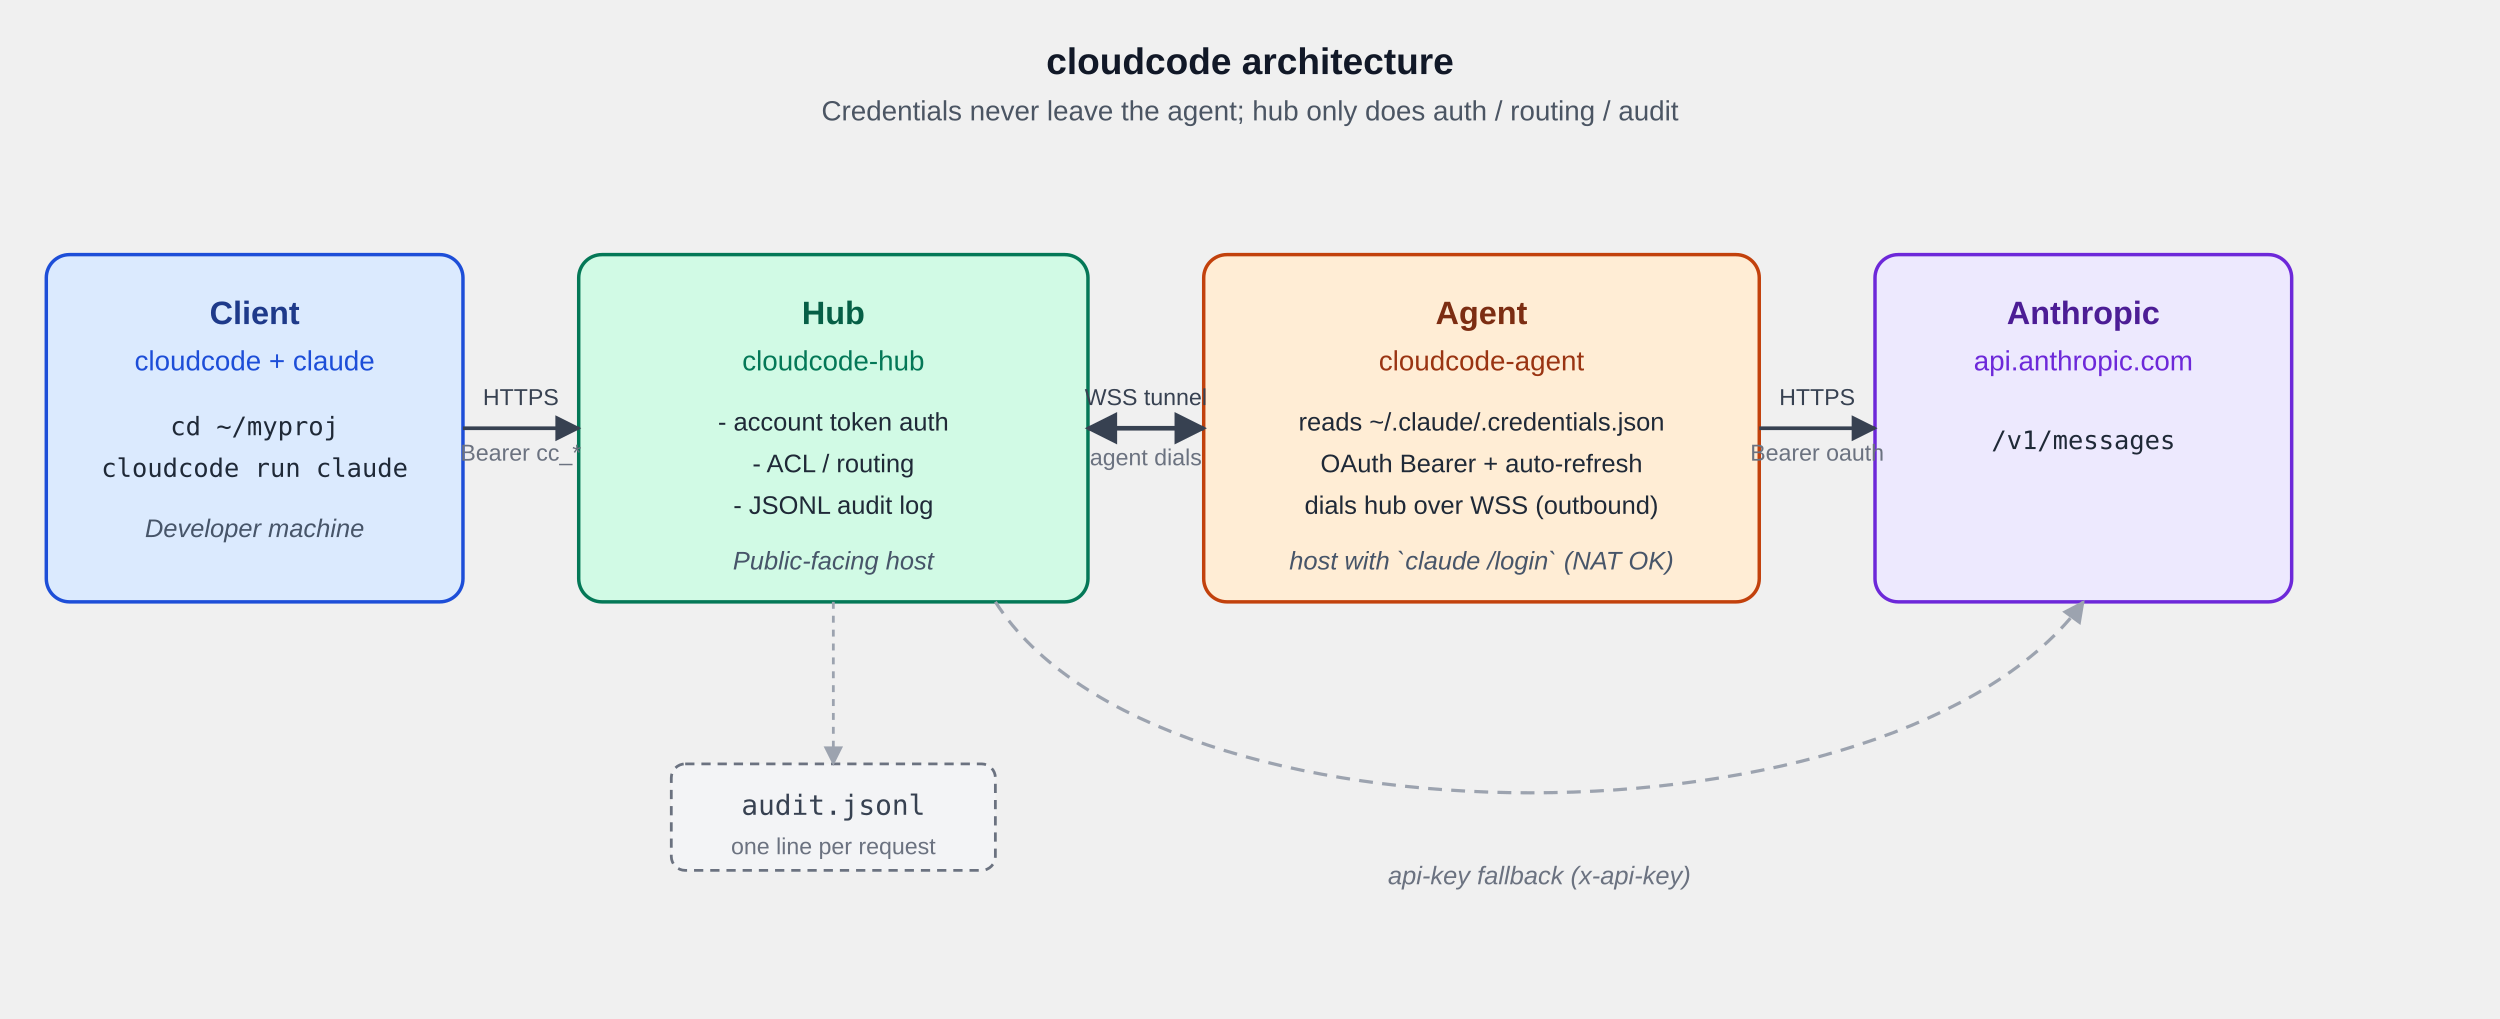
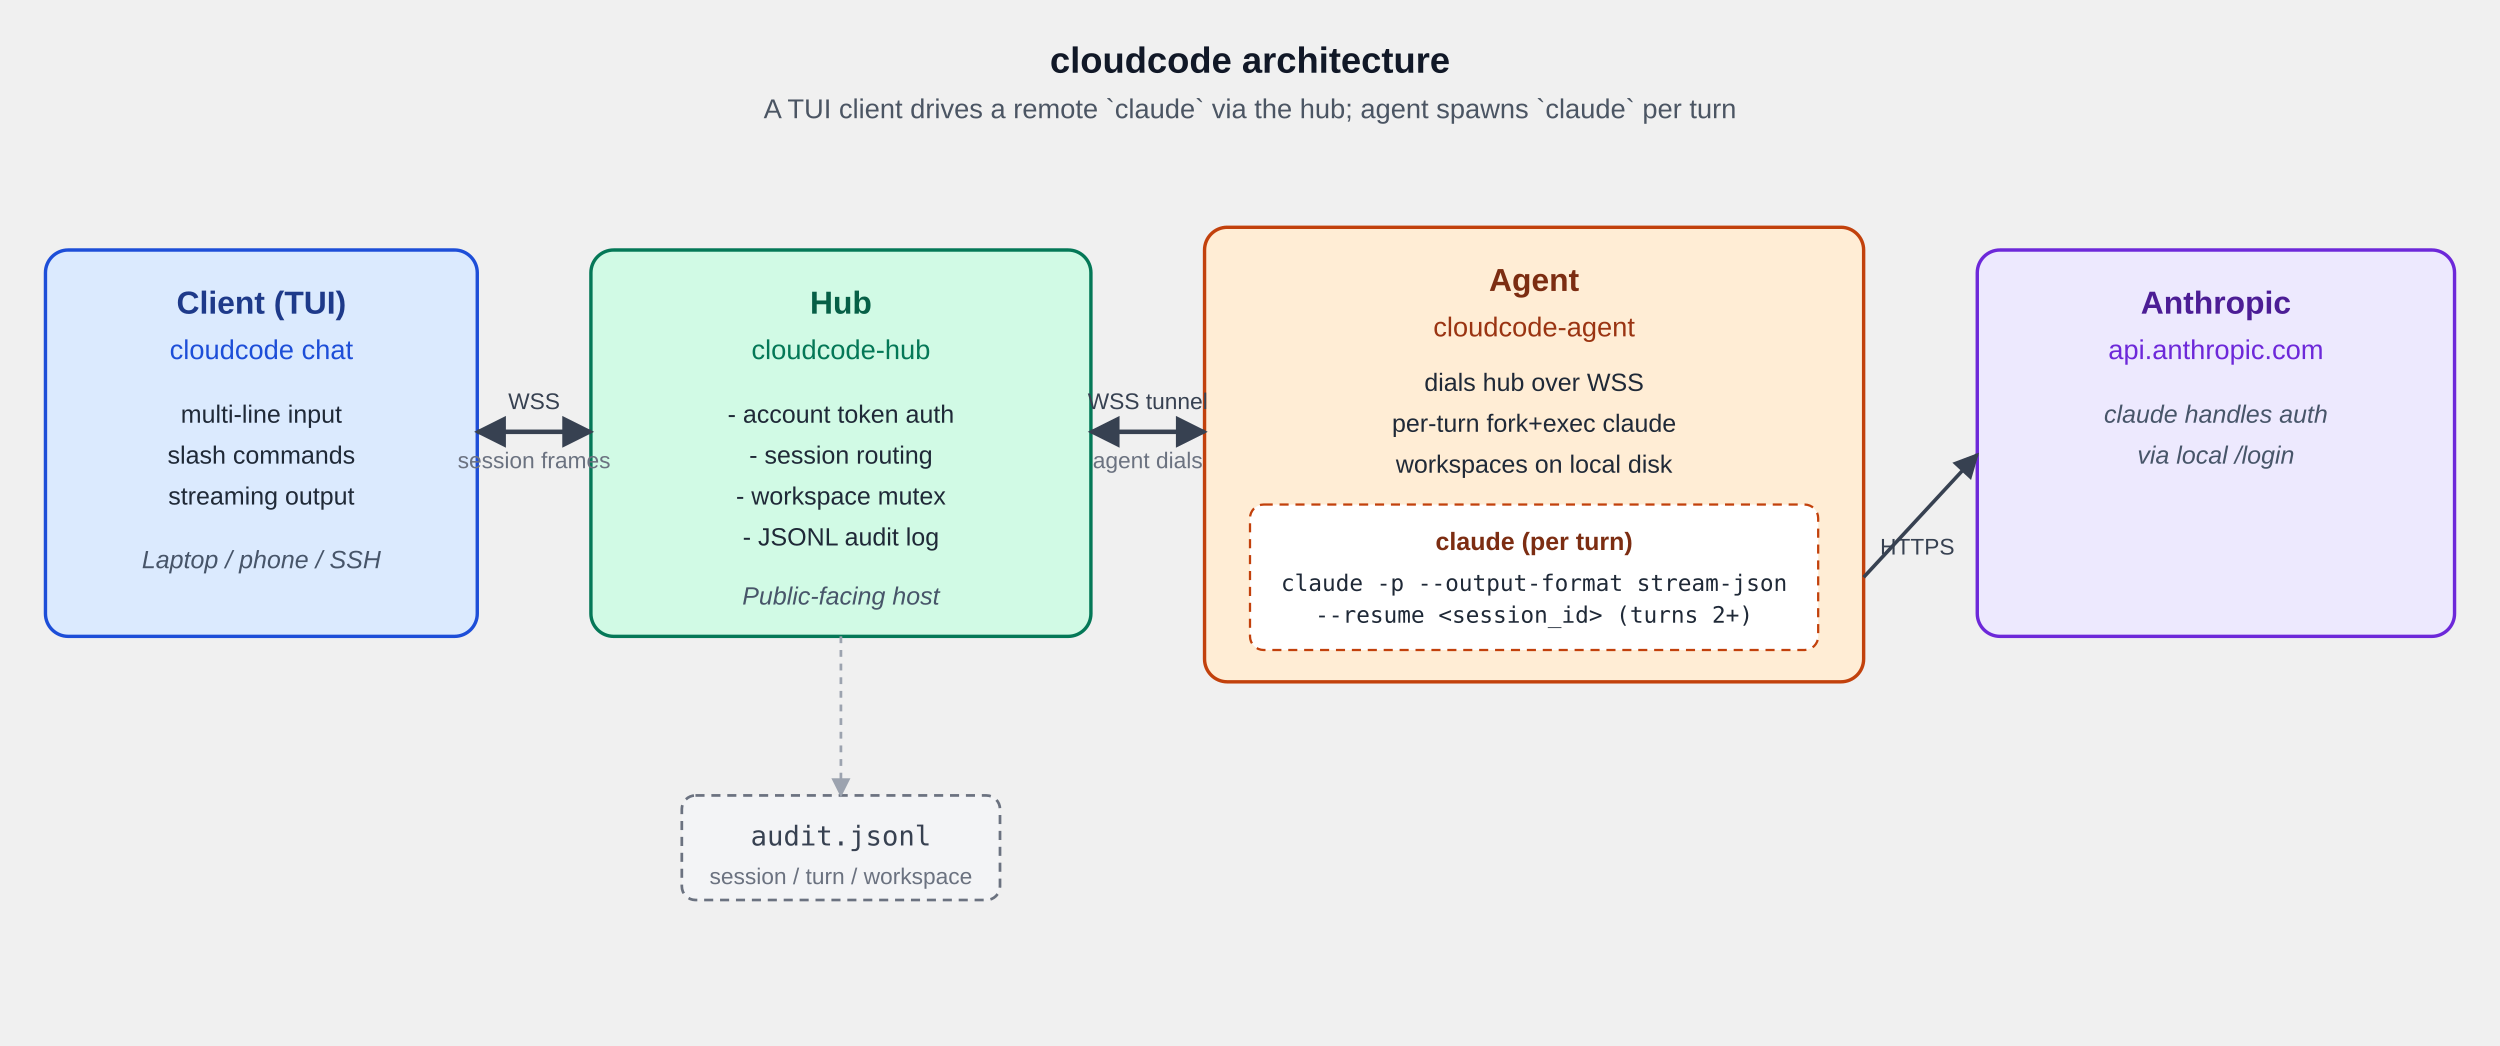
- <svg xmlns="http://www.w3.org/2000/svg" viewBox="0 0 1080 440" font-family="system-ui, -apple-system, 'Helvetica Neue', Arial, sans-serif" font-size="13">
+ <svg xmlns="http://www.w3.org/2000/svg" viewBox="0 0 1100 460" font-family="system-ui, -apple-system, 'Helvetica Neue', Arial, sans-serif" font-size="13">
  <defs>
    <marker id="arrow" viewBox="0 0 10 10" refX="9" refY="5" markerWidth="7" markerHeight="7" orient="auto-start-reverse">
      <path d="M 0 0 L 10 5 L 0 10 z" fill="#374151" />
    </marker>
    <marker id="arrow-start" viewBox="0 0 10 10" refX="1" refY="5" markerWidth="7" markerHeight="7" orient="auto">
      <path d="M 10 0 L 0 5 L 10 10 z" fill="#374151" />
    </marker>
    <marker id="arrow-dashed" viewBox="0 0 10 10" refX="9" refY="5" markerWidth="7" markerHeight="7" orient="auto-start-reverse">
      <path d="M 0 0 L 10 5 L 0 10 z" fill="#9ca3af" />
    </marker>
  </defs>
-   <text x="540" y="32" text-anchor="middle" font-size="16" font-weight="700" fill="#111827">cloudcode architecture</text>
-   <text x="540" y="52" text-anchor="middle" font-size="12" fill="#4b5563">Credentials never leave the agent; hub only does auth / routing / audit</text>
-   <rect x="20" y="110" width="180" height="150" rx="10" fill="#dbeafe" stroke="#1d4ed8" stroke-width="1.5" />
-   <text x="110" y="140" text-anchor="middle" font-size="14" font-weight="700" fill="#1e3a8a">Client</text>
-   <text x="110" y="160" text-anchor="middle" font-size="12" fill="#1d4ed8">cloudcode + claude</text>
-   <text x="110" y="188" text-anchor="middle" font-size="11" fill="#1f2937" font-family="ui-monospace, Menlo, monospace">cd ~/myproj</text>
-   <text x="110" y="206" text-anchor="middle" font-size="11" fill="#1f2937" font-family="ui-monospace, Menlo, monospace">cloudcode run claude</text>
-   <text x="110" y="232" text-anchor="middle" font-size="11" fill="#475569" font-style="italic">Developer machine</text>
-   <rect x="250" y="110" width="220" height="150" rx="10" fill="#d1fae5" stroke="#047857" stroke-width="1.5" />
-   <text x="360" y="140" text-anchor="middle" font-size="14" font-weight="700" fill="#065f46">Hub</text>
-   <text x="360" y="160" text-anchor="middle" font-size="12" fill="#047857">cloudcode-hub</text>
-   <text x="360" y="186" text-anchor="middle" font-size="11" fill="#1f2937">- account token auth</text>
-   <text x="360" y="204" text-anchor="middle" font-size="11" fill="#1f2937">- ACL / routing</text>
-   <text x="360" y="222" text-anchor="middle" font-size="11" fill="#1f2937">- JSONL audit log</text>
-   <text x="360" y="246" text-anchor="middle" font-size="11" fill="#475569" font-style="italic">Public-facing host</text>
-   <rect x="520" y="110" width="240" height="150" rx="10" fill="#ffedd5" stroke="#c2410c" stroke-width="1.5" />
-   <text x="640" y="140" text-anchor="middle" font-size="14" font-weight="700" fill="#7c2d12">Agent</text>
-   <text x="640" y="160" text-anchor="middle" font-size="12" fill="#9a3412">cloudcode-agent</text>
-   <text x="640" y="186" text-anchor="middle" font-size="11" fill="#1f2937">reads ~/.claude/.credentials.json</text>
-   <text x="640" y="204" text-anchor="middle" font-size="11" fill="#1f2937">OAuth Bearer + auto-refresh</text>
-   <text x="640" y="222" text-anchor="middle" font-size="11" fill="#1f2937">dials hub over WSS (outbound)</text>
-   <text x="640" y="246" text-anchor="middle" font-size="11" fill="#475569" font-style="italic">host with `claude /login` (NAT OK)</text>
-   <rect x="810" y="110" width="180" height="150" rx="10" fill="#ede9fe" stroke="#6d28d9" stroke-width="1.5" />
-   <text x="900" y="140" text-anchor="middle" font-size="14" font-weight="700" fill="#4c1d95">Anthropic</text>
-   <text x="900" y="160" text-anchor="middle" font-size="12" fill="#6d28d9">api.anthropic.com</text>
-   <text x="900" y="194" text-anchor="middle" font-size="11" fill="#1f2937" font-family="ui-monospace, Menlo, monospace">/v1/messages</text>
-   <line x1="200" y1="185" x2="250" y2="185" stroke="#374151" stroke-width="1.6" marker-end="url(#arrow)" />
-   <text x="225" y="175" text-anchor="middle" font-size="10" fill="#374151">HTTPS</text>
-   <text x="225" y="199" text-anchor="middle" font-size="10" fill="#6b7280">Bearer cc_*</text>
-   <line x1="470" y1="185" x2="520" y2="185" stroke="#374151" stroke-width="2" marker-end="url(#arrow)" marker-start="url(#arrow-start)" />
-   <text x="495" y="175" text-anchor="middle" font-size="10" fill="#374151">WSS tunnel</text>
-   <text x="495" y="201" text-anchor="middle" font-size="10" fill="#6b7280">agent dials</text>
-   <line x1="760" y1="185" x2="810" y2="185" stroke="#374151" stroke-width="1.6" marker-end="url(#arrow)" />
-   <text x="785" y="175" text-anchor="middle" font-size="10" fill="#374151">HTTPS</text>
-   <text x="785" y="199" text-anchor="middle" font-size="10" fill="#6b7280">Bearer oauth</text>
-   <rect x="290" y="330" width="140" height="46" rx="6" fill="#f3f4f6" stroke="#6b7280" stroke-width="1.2" stroke-dasharray="4,3" />
-   <text x="360" y="352" text-anchor="middle" font-size="12" fill="#374151" font-family="ui-monospace, Menlo, monospace">audit.jsonl</text>
-   <text x="360" y="369" text-anchor="middle" font-size="10" fill="#6b7280">one line per request</text>
-   <line x1="360" y1="260" x2="360" y2="330" stroke="#9ca3af" stroke-width="1.2" stroke-dasharray="3,3" marker-end="url(#arrow-dashed)" />
-   <path d="M 430 260 C 500 370, 820 370, 900 260" fill="none" stroke="#9ca3af" stroke-width="1.4" stroke-dasharray="6,4" marker-end="url(#arrow-dashed)" />
-   <text x="665" y="382" text-anchor="middle" font-size="11" font-style="italic" fill="#6b7280">api-key fallback (x-api-key)</text>
+   <text x="550" y="32" text-anchor="middle" font-size="16" font-weight="700" fill="#111827">cloudcode architecture</text>
+   <text x="550" y="52" text-anchor="middle" font-size="12" fill="#4b5563">A TUI client drives a remote `claude` via the hub; agent spawns `claude` per turn</text>
+   <rect x="20" y="110" width="190" height="170" rx="10" fill="#dbeafe" stroke="#1d4ed8" stroke-width="1.5" />
+   <text x="115" y="138" text-anchor="middle" font-size="14" font-weight="700" fill="#1e3a8a">Client (TUI)</text>
+   <text x="115" y="158" text-anchor="middle" font-size="12" fill="#1d4ed8">cloudcode chat</text>
+   <text x="115" y="186" text-anchor="middle" font-size="11" fill="#1f2937">multi-line input</text>
+   <text x="115" y="204" text-anchor="middle" font-size="11" fill="#1f2937">slash commands</text>
+   <text x="115" y="222" text-anchor="middle" font-size="11" fill="#1f2937">streaming output</text>
+   <text x="115" y="250" text-anchor="middle" font-size="11" fill="#475569" font-style="italic">Laptop / phone / SSH</text>
+   <rect x="260" y="110" width="220" height="170" rx="10" fill="#d1fae5" stroke="#047857" stroke-width="1.5" />
+   <text x="370" y="138" text-anchor="middle" font-size="14" font-weight="700" fill="#065f46">Hub</text>
+   <text x="370" y="158" text-anchor="middle" font-size="12" fill="#047857">cloudcode-hub</text>
+   <text x="370" y="186" text-anchor="middle" font-size="11" fill="#1f2937">- account token auth</text>
+   <text x="370" y="204" text-anchor="middle" font-size="11" fill="#1f2937">- session routing</text>
+   <text x="370" y="222" text-anchor="middle" font-size="11" fill="#1f2937">- workspace mutex</text>
+   <text x="370" y="240" text-anchor="middle" font-size="11" fill="#1f2937">- JSONL audit log</text>
+   <text x="370" y="266" text-anchor="middle" font-size="11" fill="#475569" font-style="italic">Public-facing host</text>
+   <rect x="530" y="100" width="290" height="200" rx="10" fill="#ffedd5" stroke="#c2410c" stroke-width="1.5" />
+   <text x="675" y="128" text-anchor="middle" font-size="14" font-weight="700" fill="#7c2d12">Agent</text>
+   <text x="675" y="148" text-anchor="middle" font-size="12" fill="#9a3412">cloudcode-agent</text>
+   <text x="675" y="172" text-anchor="middle" font-size="11" fill="#1f2937">dials hub over WSS</text>
+   <text x="675" y="190" text-anchor="middle" font-size="11" fill="#1f2937">per-turn fork+exec claude</text>
+   <text x="675" y="208" text-anchor="middle" font-size="11" fill="#1f2937">workspaces on local disk</text>
+   <rect x="550" y="222" width="250" height="64" rx="6" fill="#fff" stroke="#c2410c" stroke-width="1" stroke-dasharray="4,3" />
+   <text x="675" y="242" text-anchor="middle" font-size="11" font-weight="600" fill="#7c2d12">claude (per turn)</text>
+   <text x="675" y="260" text-anchor="middle" font-size="10" font-family="ui-monospace, Menlo, monospace" fill="#1f2937">claude -p --output-format stream-json</text>
+   <text x="675" y="274" text-anchor="middle" font-size="10" font-family="ui-monospace, Menlo, monospace" fill="#1f2937">--resume &lt;session_id&gt; (turns 2+)</text>
+   <rect x="870" y="110" width="210" height="170" rx="10" fill="#ede9fe" stroke="#6d28d9" stroke-width="1.5" />
+   <text x="975" y="138" text-anchor="middle" font-size="14" font-weight="700" fill="#4c1d95">Anthropic</text>
+   <text x="975" y="158" text-anchor="middle" font-size="12" fill="#6d28d9">api.anthropic.com</text>
+   <text x="975" y="186" text-anchor="middle" font-size="11" fill="#475569" font-style="italic">claude handles auth</text>
+   <text x="975" y="204" text-anchor="middle" font-size="11" fill="#475569" font-style="italic">via local /login</text>
+   <line x1="210" y1="190" x2="260" y2="190" stroke="#374151" stroke-width="2" marker-end="url(#arrow)" marker-start="url(#arrow-start)" />
+   <text x="235" y="180" text-anchor="middle" font-size="10" fill="#374151">WSS</text>
+   <text x="235" y="206" text-anchor="middle" font-size="10" fill="#6b7280">session frames</text>
+   <line x1="480" y1="190" x2="530" y2="190" stroke="#374151" stroke-width="2" marker-end="url(#arrow)" marker-start="url(#arrow-start)" />
+   <text x="505" y="180" text-anchor="middle" font-size="10" fill="#374151">WSS tunnel</text>
+   <text x="505" y="206" text-anchor="middle" font-size="10" fill="#6b7280">agent dials</text>
+   <line x1="820" y1="254" x2="870" y2="200" stroke="#374151" stroke-width="1.6" marker-end="url(#arrow)" />
+   <text x="860" y="244" text-anchor="end" font-size="10" fill="#374151">HTTPS</text>
+   <rect x="300" y="350" width="140" height="46" rx="6" fill="#f3f4f6" stroke="#6b7280" stroke-width="1.2" stroke-dasharray="4,3" />
+   <text x="370" y="372" text-anchor="middle" font-size="12" fill="#374151" font-family="ui-monospace, Menlo, monospace">audit.jsonl</text>
+   <text x="370" y="389" text-anchor="middle" font-size="10" fill="#6b7280">session / turn / workspace</text>
+   <line x1="370" y1="280" x2="370" y2="350" stroke="#9ca3af" stroke-width="1.2" stroke-dasharray="3,3" marker-end="url(#arrow-dashed)" />
</svg>
